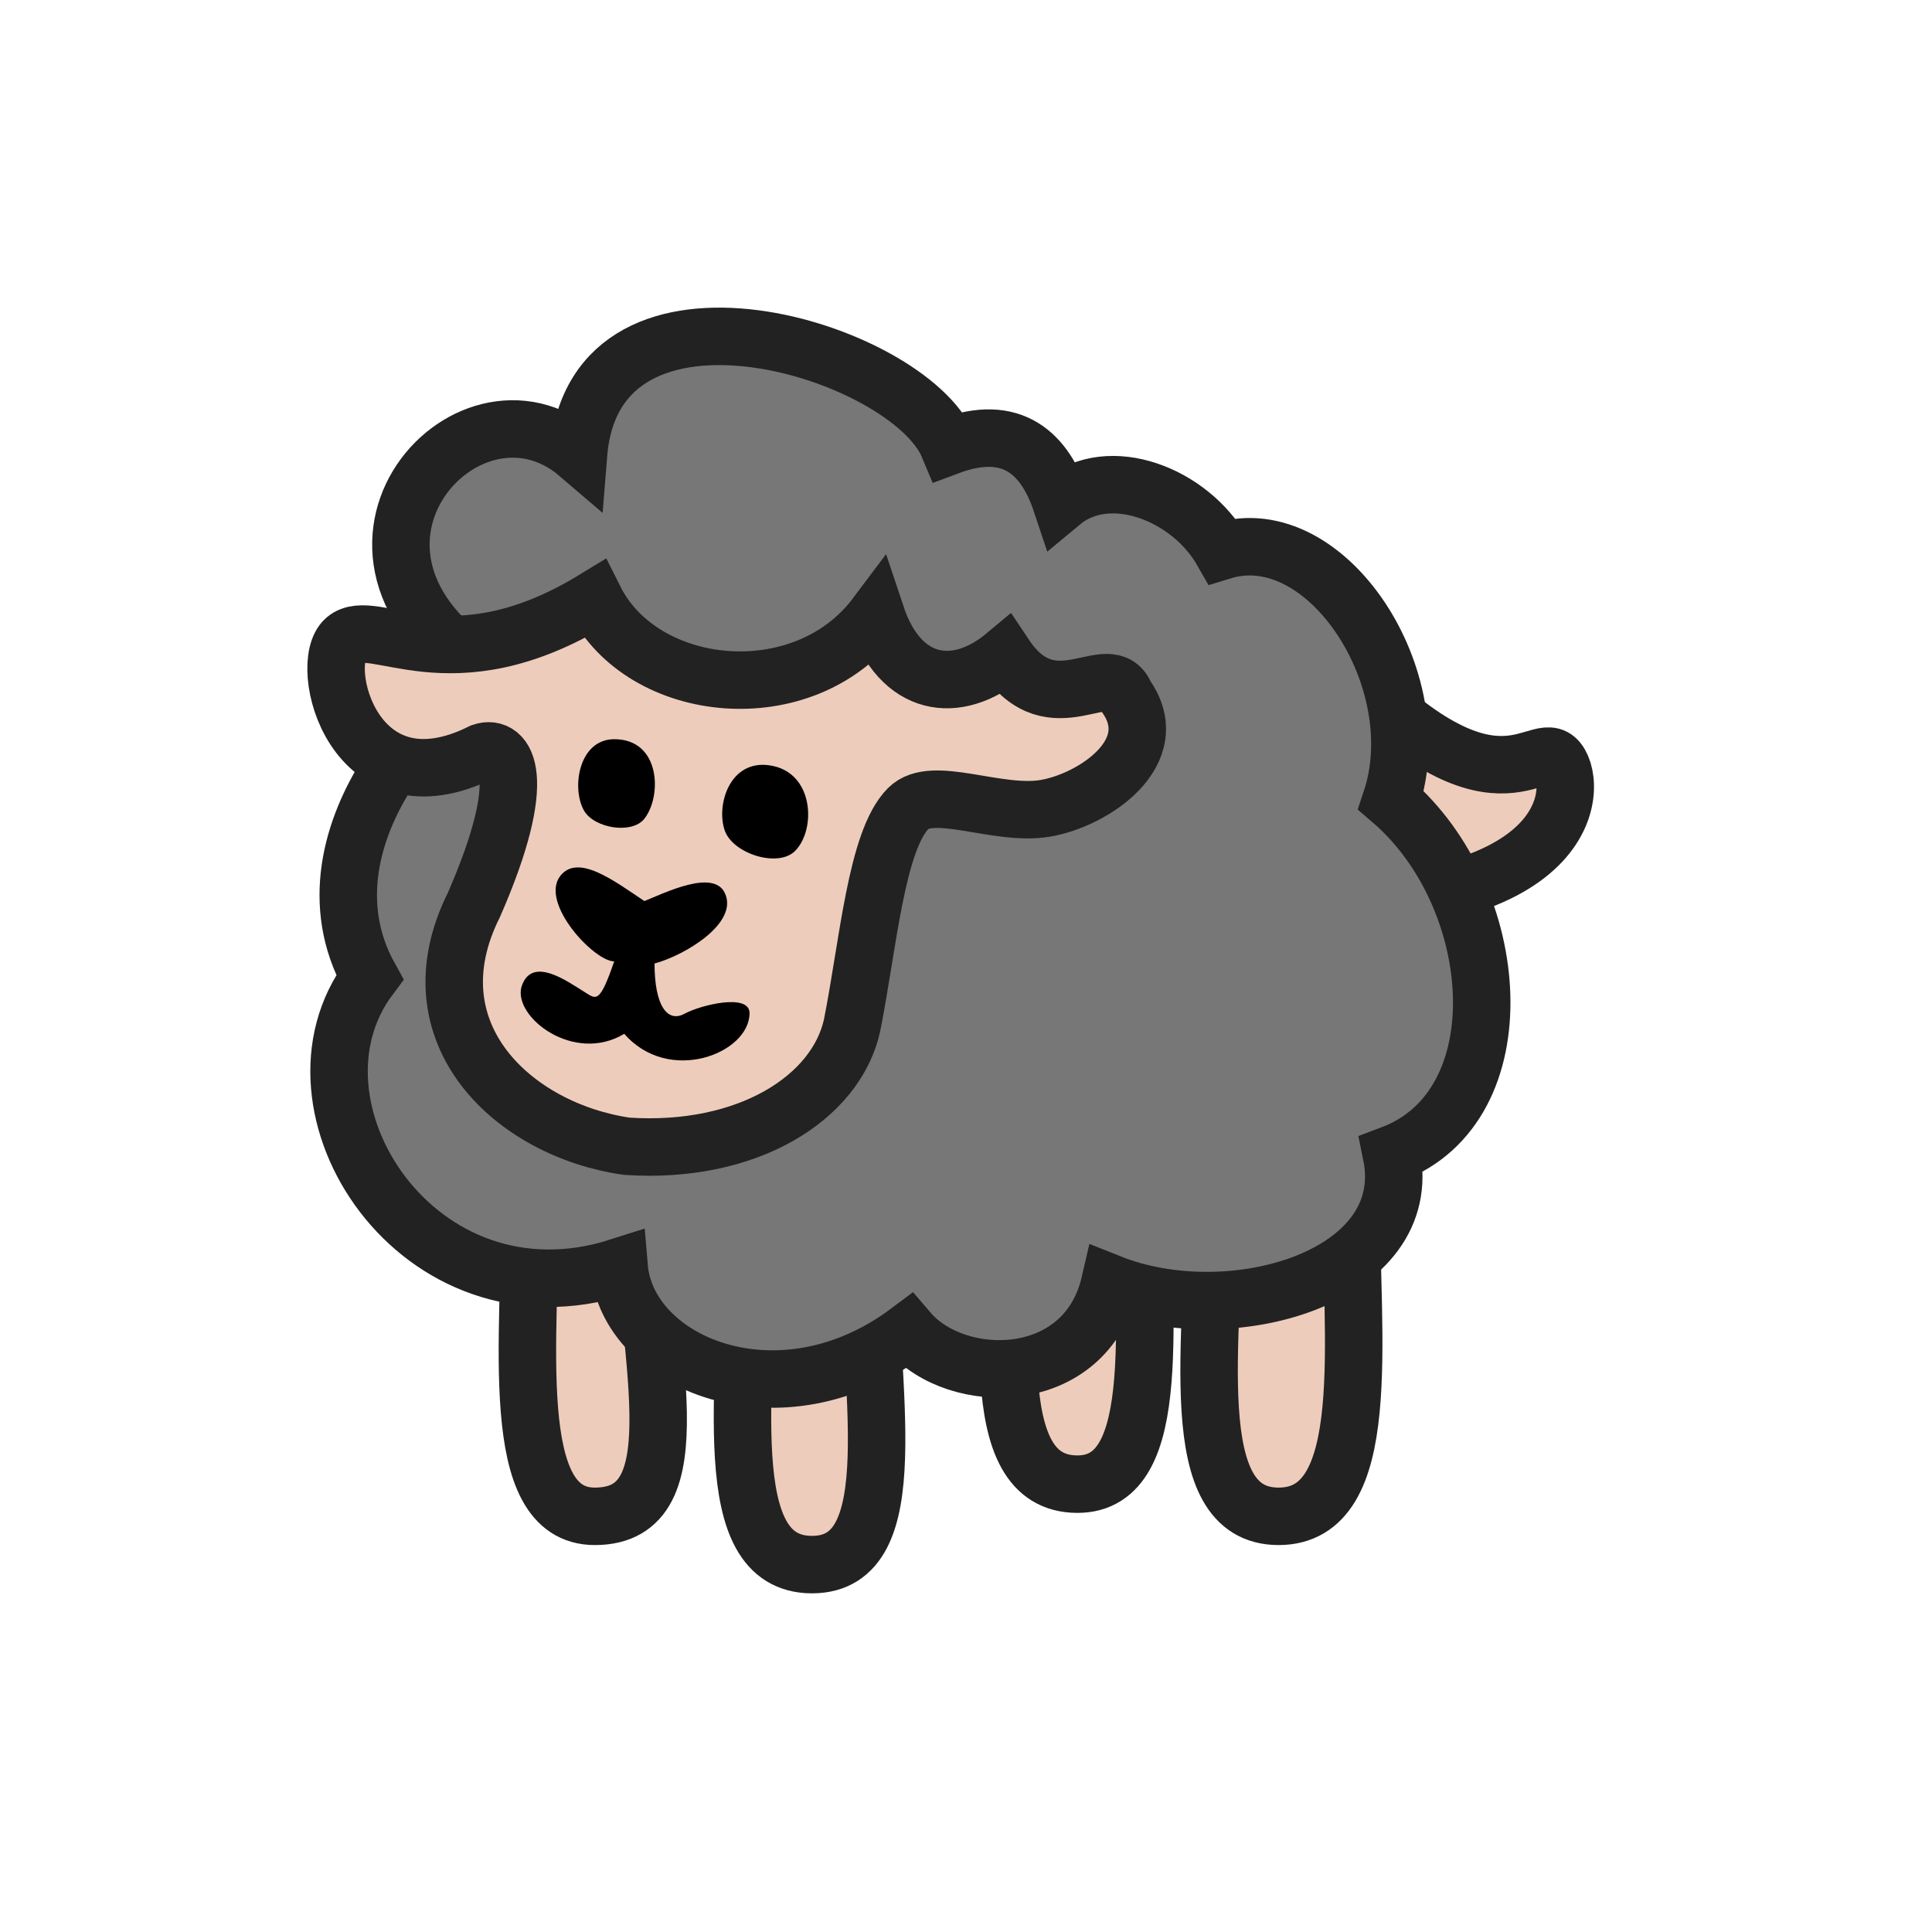
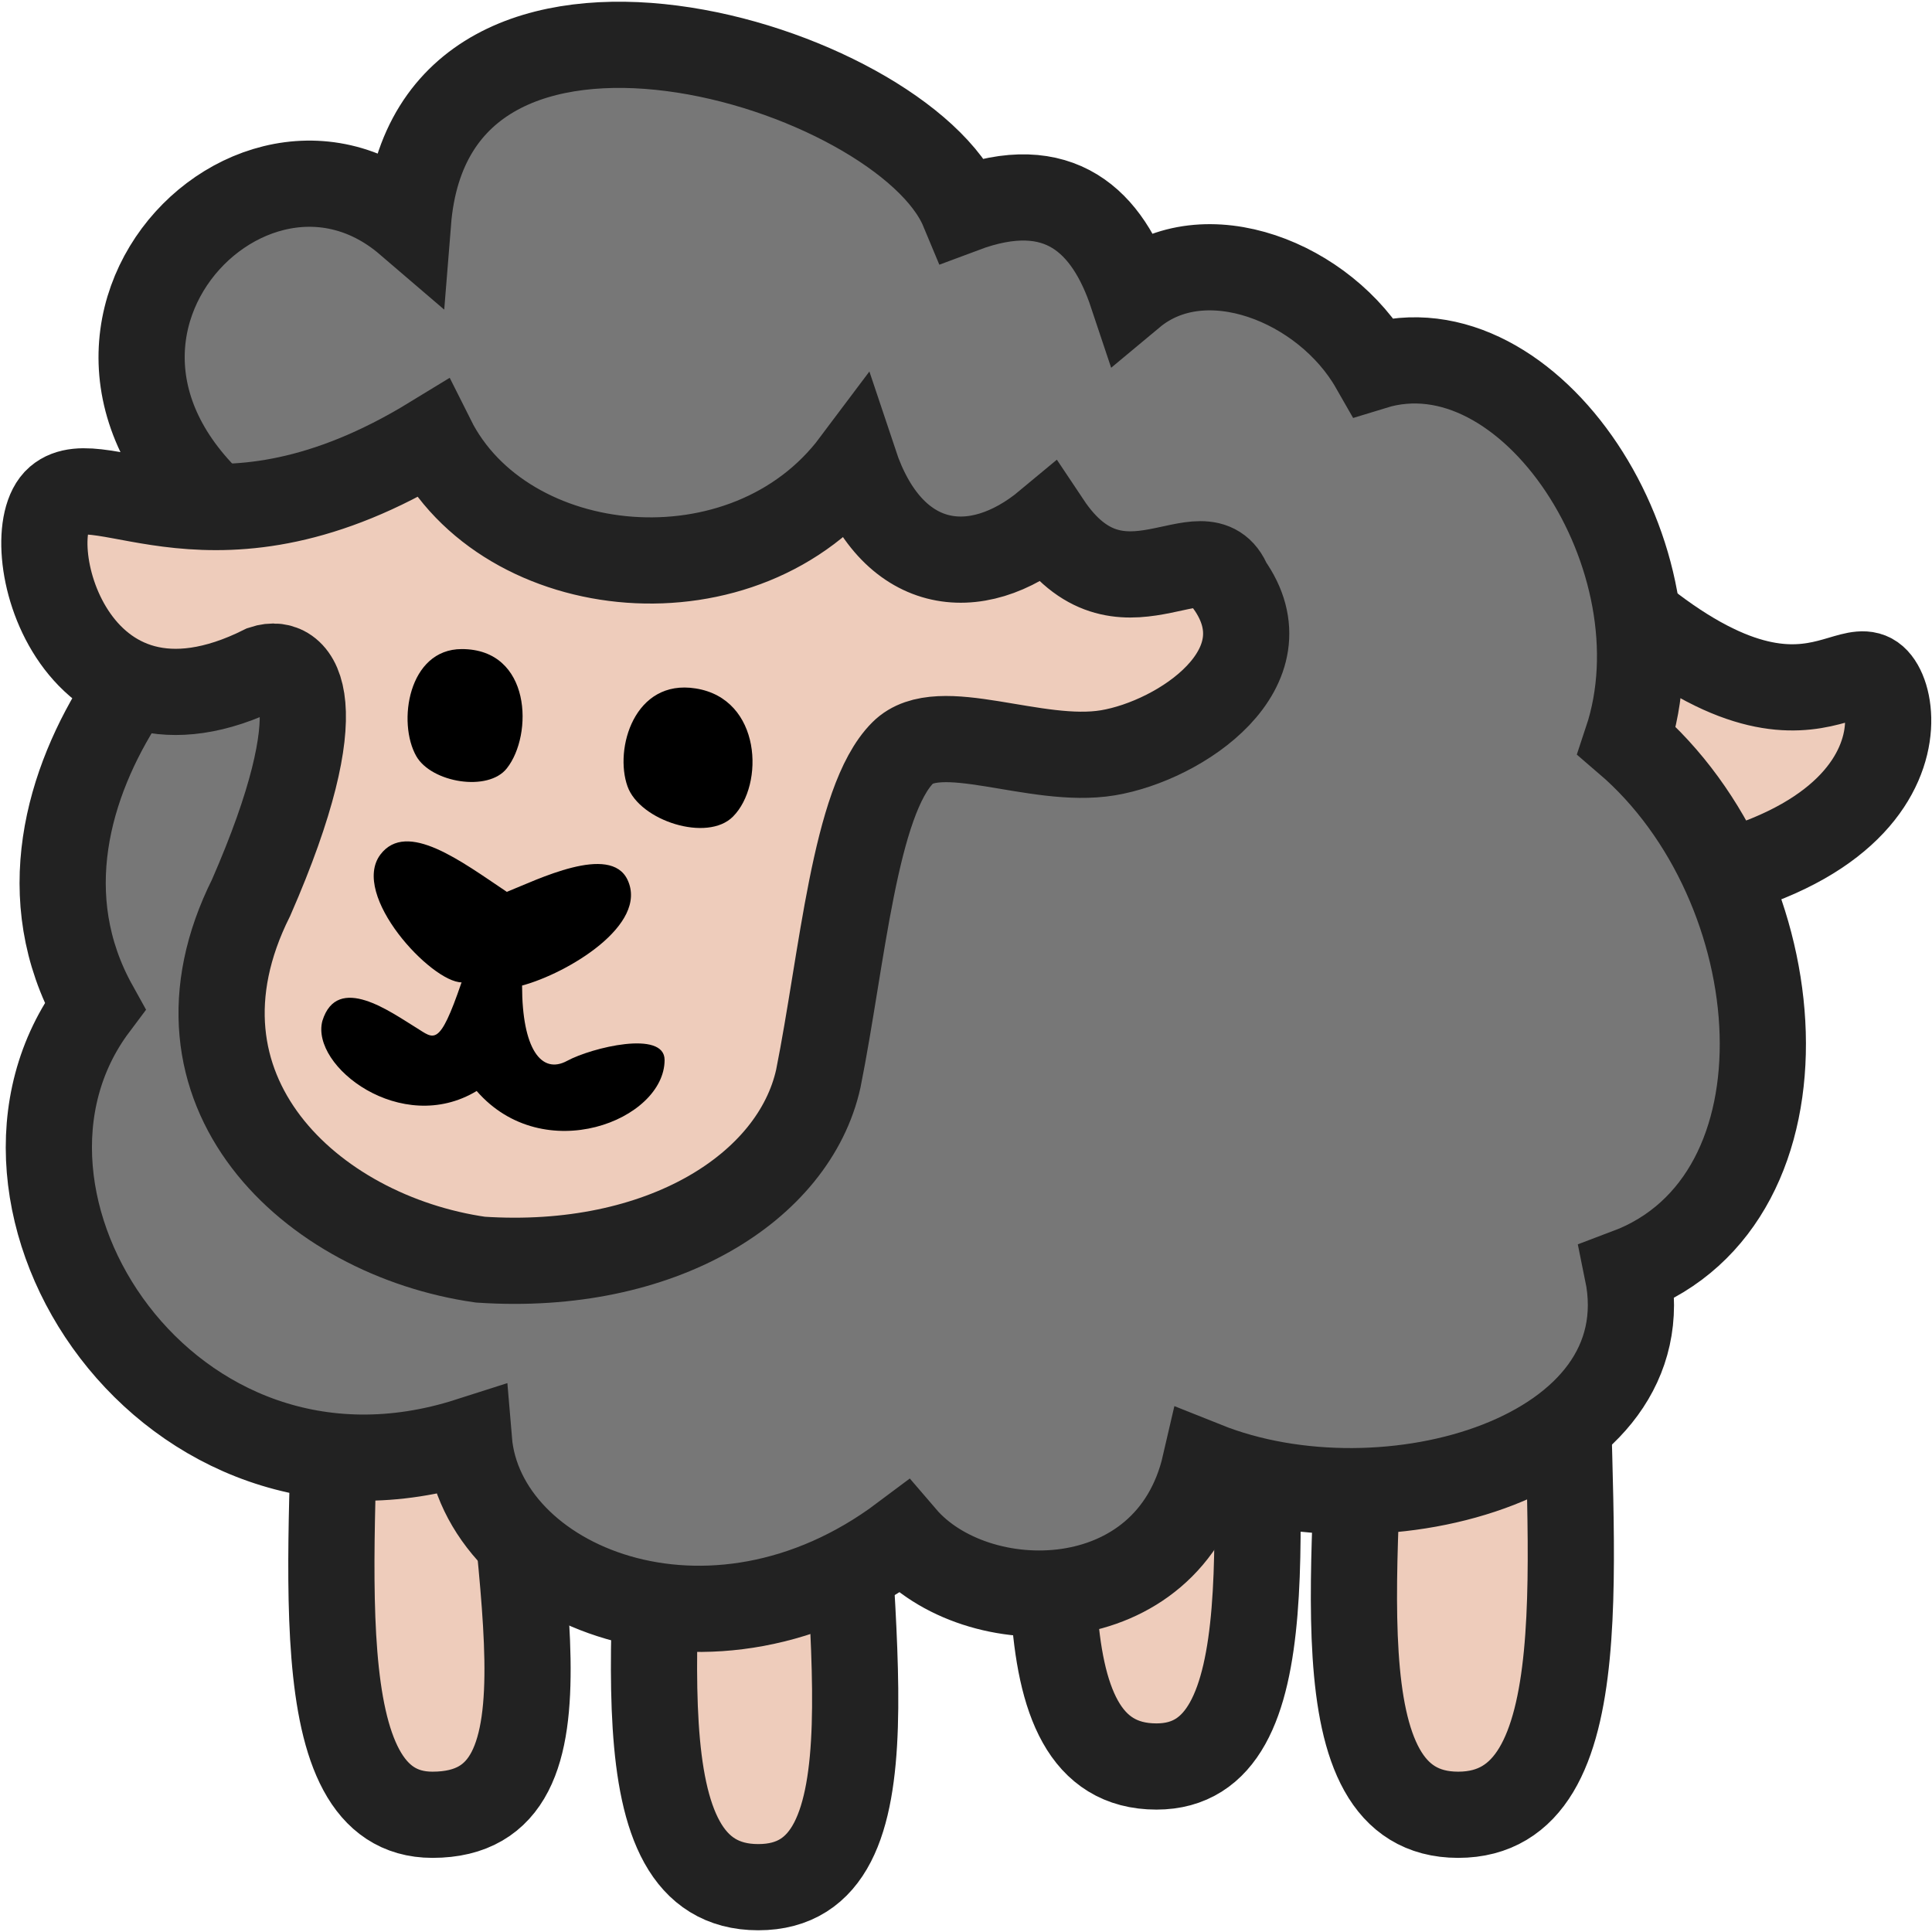
- <svg xmlns="http://www.w3.org/2000/svg" viewBox="0 0 100.86 100.86" width="240" height="240">
-   <g transform="translate(16,16)">
-     <g stroke="#222" stroke-width="3">
-       <path fill="#ecb" d="m52.85 17.38-1.68 13.86c15.54.42 15.21-6.61 14.07-7.62s-3.57 3.84-12.39-6.24zm-15.96 27.3c0 7.56-1.68 16.8 3.36 16.8 4.62 0 3.36-8.82 3.36-16.8zm10.5 1.68c0 7.56-1.68 16.8 3.36 16.8s3.78-9.24 3.78-16.8zm-35.7 0c0 7.56-1.26 16.8 3.36 16.8 5.46 0 2.52-8.82 2.52-16.8zm11.34 2.1c0 7.98-1.68 17.22 3.36 17.22s2.94-9.24 2.94-17.22z" />
-       <path fill="#777" d="M10 19.48c-10.92-6.3-1.68-16.8 4.2-11.76.84-10.5 17.22-5.46 19.32-.42 3.36-1.26 5.04.42 5.88 2.94 2.52-2.1 6.72-.42 8.4 2.52 5.46-1.68 10.92 6.72 8.82 13.02 5.88 5.04 6.72 15.96.02 18.48 1.32 6.43-8.4 9.24-14.7 6.72-1.26 5.46-7.98 5.46-10.5 2.52-6.72 5.04-14.7 1.68-15.12-3.36C5.82 53.5-1.74 41.74 3.3 35.02c-4.2-7.56 4.62-15.96 6.72-15.54z" />
-       <path fill="#ecb" d="M15.04 15.28c2.52 5.04 10.92 5.88 14.7.84 1.26 3.78 4.2 4.2 6.72 2.1 2.52 3.78 5.46 0 6.3 2.1 2.1 2.94-1.68 5.46-4.2 5.88s-5.88-1.26-7.14 0c-1.68 1.68-2.1 7.14-2.94 11.34-.84 3.78-5.46 6.72-11.76 6.3-5.88-.84-11.34-5.88-7.98-12.6 2.94-6.72 1.68-8.4.42-7.98-6.72 3.36-8.63-4.6-7.14-5.88 1.49-1.28 5.46 2.52 13.02-2.1z" />
-     </g>
-     <path d="M14.49 26.32c.53.92 2.5 1.25 3.15.42.92-1.16.86-4.15-1.57-4.15-1.86 0-2.25 2.56-1.58 3.73zm7.35 1.05c.43 1.2 2.78 1.95 3.67 1.05 1.1-1.1 1-4.1-1.3-4.46-2.13-.34-2.84 2.1-2.37 3.41zm-5.78 6.83c-.78 2.28-.95 1.95-1.57 1.57-.87-.53-2.75-1.92-3.27-.24-.42 1.58 2.75 4.02 5.37 2.44 2.33 2.68 6.54 1.02 6.54-1.08 0-1.05-2.54-.43-3.39.03-.9.49-1.57-.42-1.57-2.62 1.57-.42 4.41-2.11 3.67-3.68-.6-1.27-3.15 0-4.2.42-1.57-1.05-3.48-2.51-4.4-1.3-1.06 1.41 1.77 4.45 2.83 4.45z" />
+ <svg xmlns="http://www.w3.org/2000/svg" viewBox="0 0 67.24 67.24" width="160" height="160">
+   <g stroke="#222" stroke-width="3">
+     <path fill="#ecb" d="m52.85 17.38-1.68 13.86c15.54.42 15.21-6.61 14.07-7.62s-3.57 3.84-12.39-6.24zm-15.96 27.3c0 7.56-1.68 16.8 3.36 16.8 4.62 0 3.36-8.82 3.36-16.8zm10.5 1.68c0 7.56-1.68 16.8 3.36 16.8s3.78-9.24 3.78-16.8zm-35.7 0c0 7.56-1.26 16.8 3.36 16.8 5.46 0 2.52-8.82 2.52-16.8zm11.34 2.1c0 7.98-1.68 17.22 3.36 17.22s2.94-9.24 2.94-17.22z" />
+     <path fill="#777" d="M10 19.48c-10.92-6.3-1.68-16.8 4.2-11.76.84-10.5 17.22-5.46 19.32-.42 3.36-1.26 5.04.42 5.88 2.94 2.52-2.1 6.72-.42 8.4 2.52 5.46-1.68 10.92 6.72 8.82 13.02 5.88 5.04 6.72 15.96.02 18.48 1.32 6.43-8.4 9.24-14.7 6.72-1.26 5.46-7.98 5.46-10.5 2.52-6.72 5.04-14.7 1.68-15.12-3.36C5.82 53.5-1.74 41.74 3.3 35.02c-4.2-7.56 4.62-15.96 6.72-15.54z" />
+     <path fill="#ecb" d="M15.04 15.28c2.52 5.04 10.92 5.88 14.7.84 1.26 3.78 4.2 4.2 6.72 2.1 2.52 3.78 5.46 0 6.3 2.1 2.1 2.94-1.68 5.46-4.2 5.88s-5.88-1.26-7.14 0c-1.68 1.68-2.1 7.14-2.94 11.34-.84 3.78-5.46 6.72-11.76 6.3-5.88-.84-11.34-5.88-7.98-12.6 2.94-6.72 1.68-8.4.42-7.98-6.72 3.36-8.63-4.6-7.14-5.88 1.49-1.28 5.46 2.52 13.02-2.1z" />
  </g>
+   <path d="M14.49 26.32c.53.92 2.5 1.25 3.15.42.92-1.16.86-4.15-1.57-4.15-1.86 0-2.25 2.56-1.58 3.73zm7.35 1.05c.43 1.2 2.78 1.95 3.67 1.05 1.1-1.1 1-4.1-1.3-4.46-2.13-.34-2.84 2.1-2.37 3.41zm-5.78 6.83c-.78 2.28-.95 1.95-1.57 1.57-.87-.53-2.75-1.92-3.27-.24-.42 1.58 2.75 4.02 5.37 2.44 2.33 2.68 6.54 1.02 6.54-1.08 0-1.05-2.54-.43-3.39.03-.9.49-1.57-.42-1.57-2.62 1.57-.42 4.41-2.11 3.67-3.68-.6-1.27-3.15 0-4.2.42-1.57-1.05-3.48-2.51-4.4-1.3-1.06 1.41 1.77 4.45 2.83 4.45z" />
</svg>
